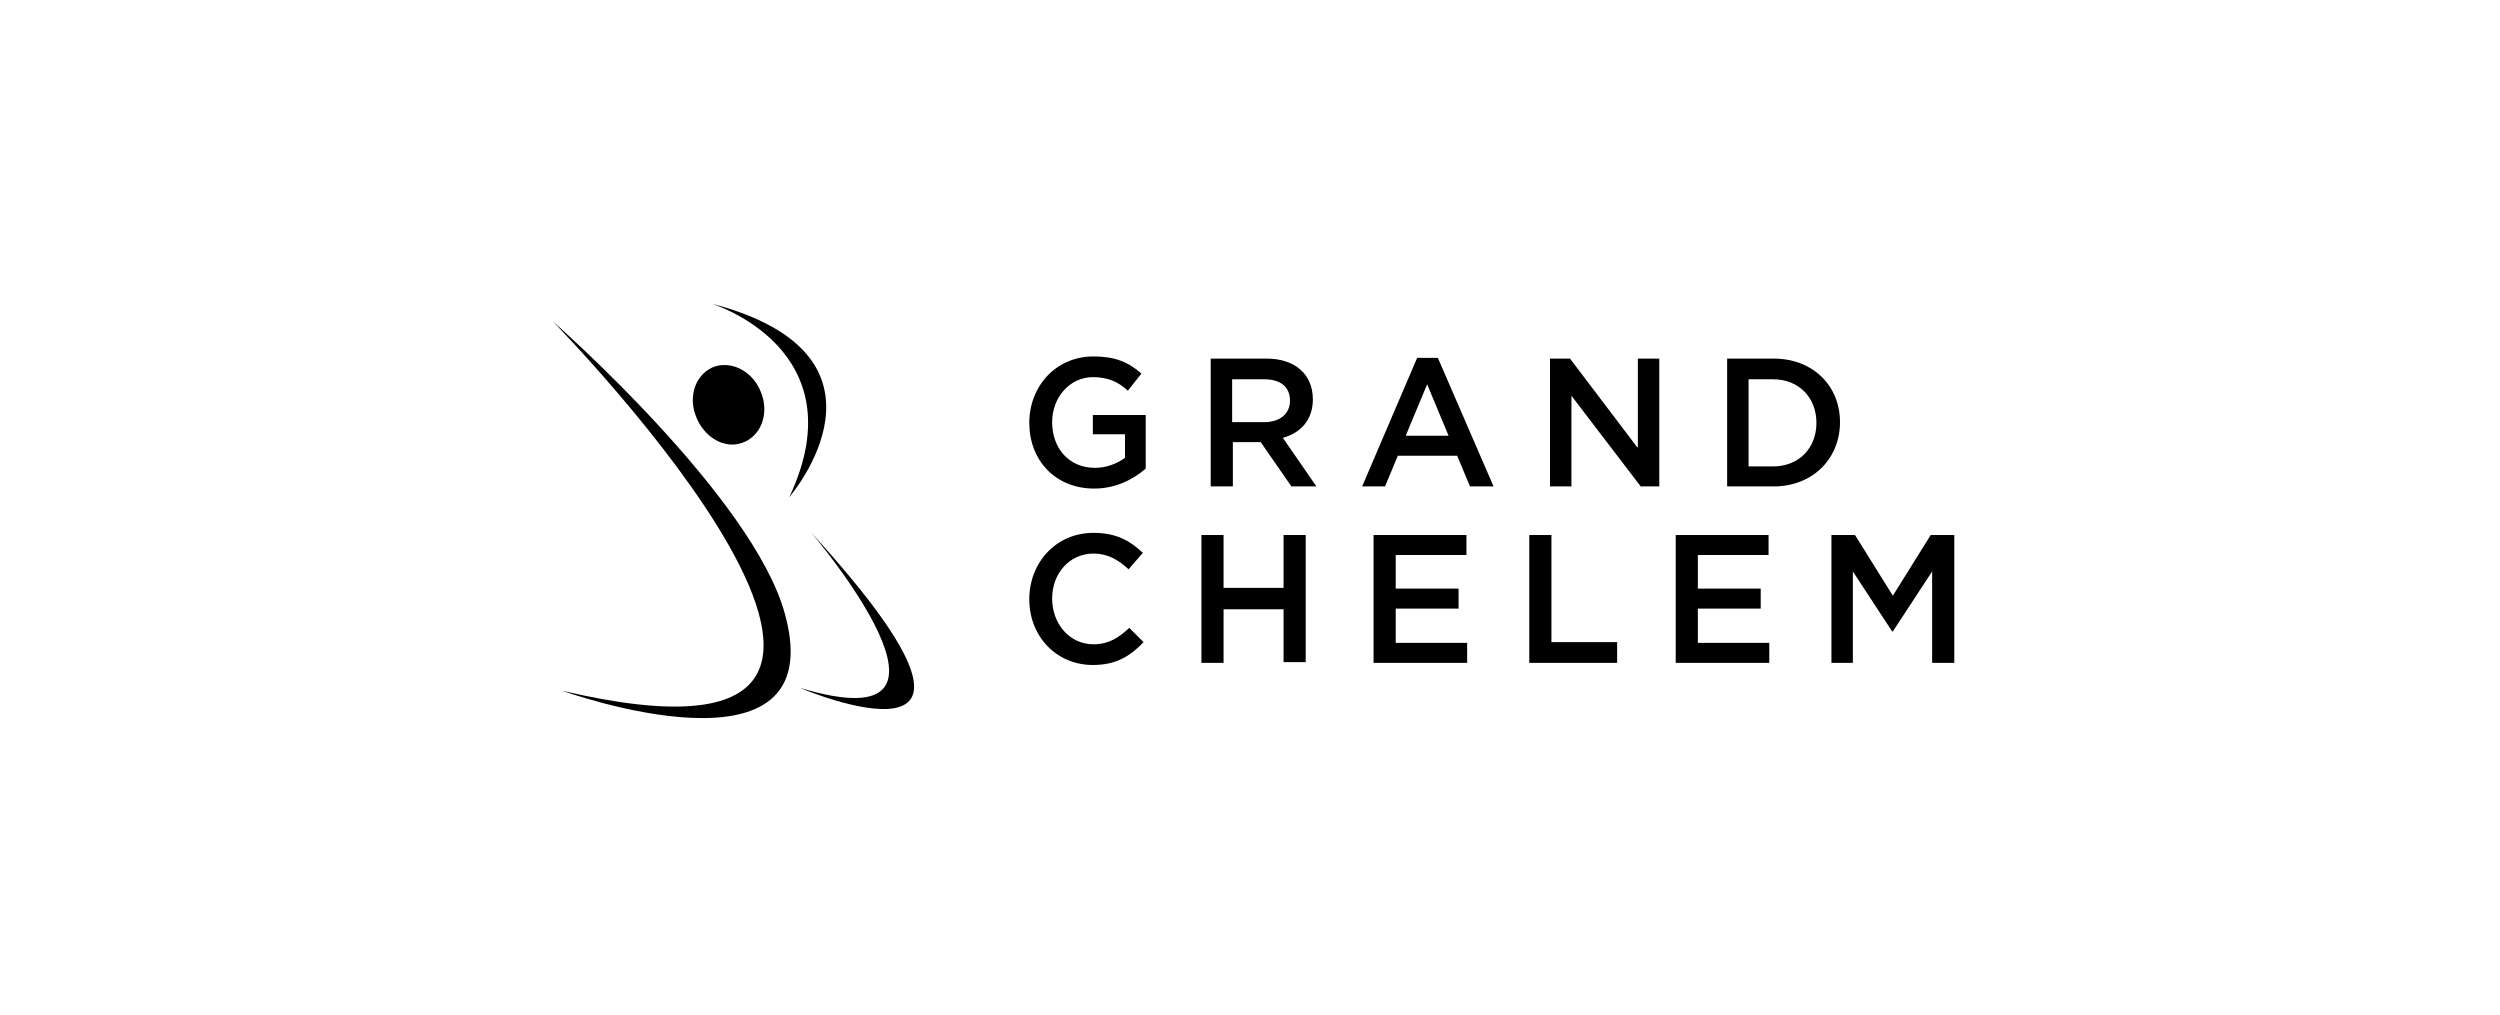
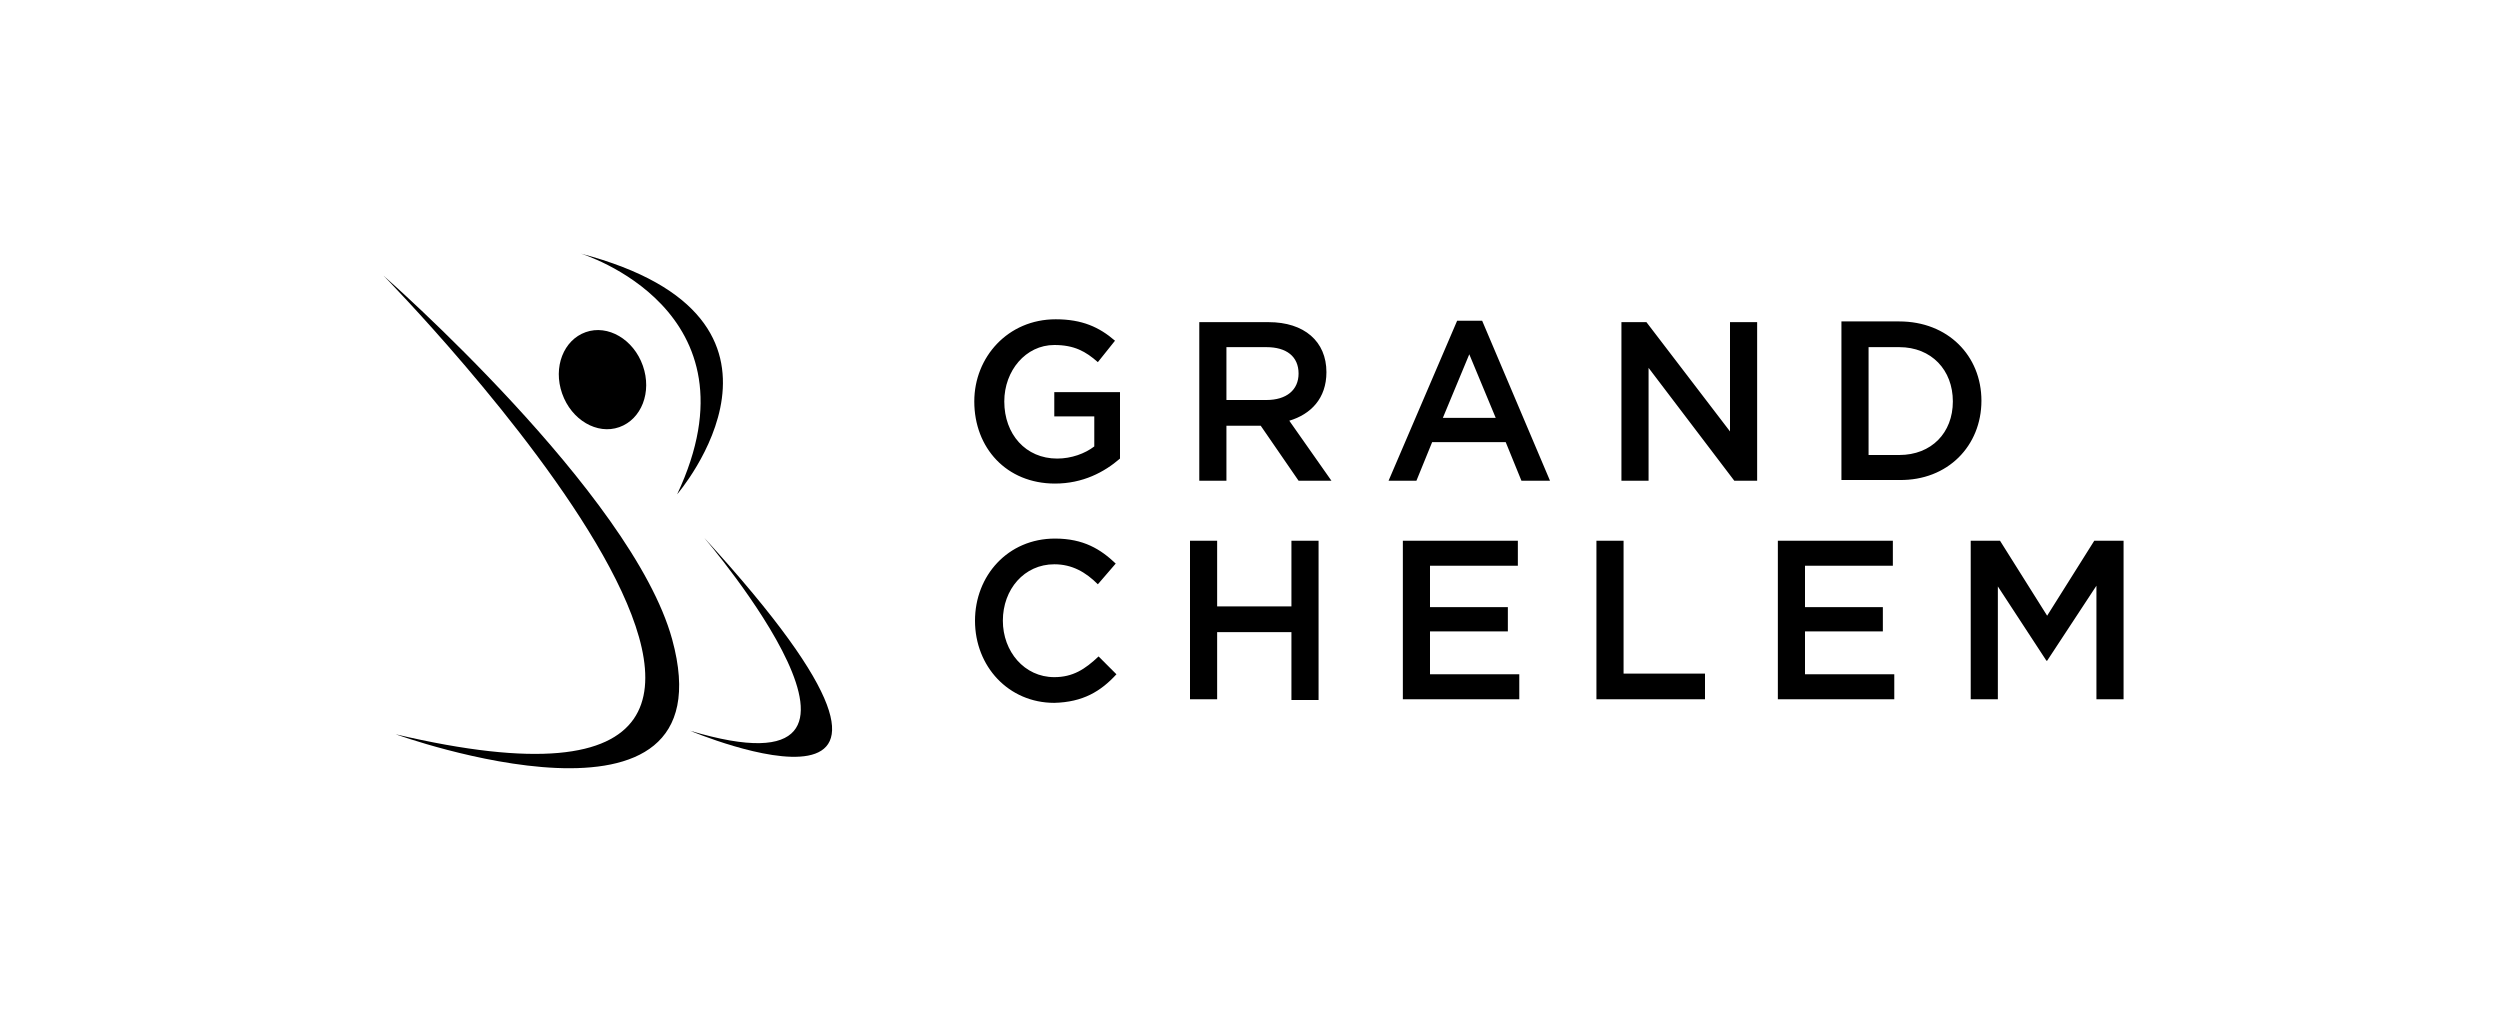
<svg xmlns="http://www.w3.org/2000/svg" version="1.1" id="图层_1" x="0px" y="0px" viewBox="0 0 350 142" style="enable-background:new 0 0 350 142;" xml:space="preserve">
  <g id="Web">
    <g id="About-us" transform="translate(-925, -5640)">
      <g id="Group-4-Copy-2" transform="translate(925, 5640)">
        <g id="Grand-Chelem-Event-SA-_x5F_-Sport-_x26_-Event-Management-1" transform="translate(96, 48)">
-           <path id="Path" d="M3.6-5.5c0,0,20.7,6.3,10.9,27.1C14.5,21.6,31.6,1.8,3.6-5.5L3.6-5.5z" />
-           <path id="Path_1_" d="M10.6,7.1c1.1,2.9-0.1,6-2.7,6.9c-2.5,0.9-5.4-0.8-6.5-3.8c-1.1-2.9,0.1-6,2.7-6.9      C6.7,2.5,9.6,4.2,10.6,7.1L10.6,7.1z" />
-           <path id="Path_2_" d="M17.6,26.6c0,0,25.5,29.9-1.6,21.7C15.9,48.3,50.9,63.1,17.6,26.6L17.6,26.6z" />
-           <path id="Path_3_" d="M-18.6-3c0,0,65.5,66.8,1.3,51.7c0,0,37.9,13.7,31.2-10.7C9.5,21.6-18.6-3-18.6-3L-18.6-3z" />
-           <path id="Shape" d="M64.1,41.9l-2-2c-1.5,1.4-2.9,2.3-5,2.3c-3.4,0-5.8-2.9-5.8-6.4c0-3.5,2.4-6.3,5.8-6.3c2,0,3.5,0.9,4.9,2.2      l2-2.3c-1.7-1.6-3.6-2.8-6.9-2.8c-5.3,0-9,4.2-9,9.3c0,5.2,3.8,9.2,8.9,9.2C60.2,45.1,62.2,43.9,64.1,41.9L64.1,41.9z       M83.7,37.2v7.5h3.1V26.9h-3.1v7.4h-8.4v-7.4h-3.1v17.9h3.1v-7.5H83.7L83.7,37.2z M109.3,26.9h-13v17.9h13.1V42h-10v-4.8h8.8      v-2.8h-8.8v-4.7h9.9V26.9L109.3,26.9z M118.1,44.8h12.3v-2.9h-9.2v-15h-3.1V44.8L118.1,44.8z M151.6,26.9h-13v17.9h13.1V42h-10      v-4.8h8.8v-2.8h-8.8v-4.7h9.9V26.9L151.6,26.9z M174.5,32v12.8h3.1V26.9h-3.3l-5.3,8.5l-5.3-8.5h-3.3v17.9h3V32l5.5,8.4h0.1      L174.5,32L174.5,32z" />
-           <path id="Shape_1_" d="M64.4,17.6v-7.5H57v2.7h4.5v3.3c-1.1,0.8-2.6,1.4-4.2,1.4c-3.6,0-6-2.7-6-6.4c0-3.5,2.5-6.3,5.7-6.3      c2.2,0,3.6,0.7,4.9,1.9l1.9-2.4c-1.8-1.6-3.7-2.4-6.7-2.4c-5.3,0-9,4.2-9,9.3c0,5.2,3.6,9.2,9.1,9.2      C60.2,20.4,62.7,19.1,64.4,17.6L64.4,17.6z M88.3,20.1l-4.7-6.8c2.5-0.7,4.2-2.5,4.2-5.4c0-3.5-2.5-5.7-6.5-5.7h-7.8v17.9h3.1      v-6.2h3.9l4.3,6.2H88.3L88.3,20.1z M84.6,8.1c0,1.8-1.4,3-3.6,3h-4.5v-6H81C83.2,5.1,84.6,6.1,84.6,8.1L84.6,8.1z M105.3,2.1      h-2.9l-7.7,18h3.2l1.8-4.3h8.3l1.8,4.3h3.3L105.3,2.1L105.3,2.1z M106.8,13h-6l3-7.2L106.8,13L106.8,13z M133.2,14.6l-9.4-12.4      H121v17.9h3V7.4l9.7,12.7h2.6V2.2h-3V14.6L133.2,14.6z M161.6,11.1c0-5.1-3.8-8.9-9.3-8.9h-6.5v17.9h6.5      C157.8,20.1,161.6,16.2,161.6,11.1L161.6,11.1z M158.3,11.2c0,3.5-2.4,6.1-6.1,6.1h-3.4V5.1h3.4C155.9,5.1,158.3,7.7,158.3,11.2      L158.3,11.2z" />
+           <path id="Path" d="M-14.7-12.5c0,0,25.7,7.8,13.5,33.7C-1.2,21.2,20-3.4-14.7-12.5L-14.7-12.5z" />
+           <path id="Path_1_" d="M-6,3.2c1.3,3.7-0.2,7.5-3.3,8.6c-3.1,1.1-6.7-1-8-4.7c-1.3-3.7,0.2-7.5,3.3-8.6C-10.9-2.6-7.3-0.5-6,3.2      L-6,3.2z" />
+           <path id="Path_2_" d="M2.6,27.3c0,0,31.7,37.1-2,27C0.6,54.3,44,72.6,2.6,27.3L2.6,27.3z" />
+           <path id="Path_3_" d="M-42.3-9.4c0,0,81.3,82.9,1.7,64.2c0,0,47,17,38.7-13.3C-7.5,21.1-42.3-9.4-42.3-9.4L-42.3-9.4z" />
+           <path id="Shape" d="M60.3,46.4l-2.5-2.5c-1.9,1.8-3.6,2.9-6.2,2.9c-4.2,0-7.2-3.6-7.2-7.9c0-4.4,3-7.9,7.2-7.9      c2.5,0,4.4,1.1,6.1,2.8l2.5-2.9c-2.1-2-4.5-3.5-8.5-3.5c-6.6,0-11.2,5.2-11.2,11.5c0,6.4,4.7,11.5,11.1,11.5      C55.6,50.3,58.1,48.8,60.3,46.4L60.3,46.4z M84.8,40.6v9.4h3.8V27.7h-3.8v9.2H74.4v-9.2h-3.8v22.2h3.8v-9.4H84.8L84.8,40.6z       M116.5,27.7h-16.1v22.2h16.3v-3.5h-12.5v-6h10.9V37h-10.9v-5.8h12.3V27.7L116.5,27.7z M127.4,49.9h15.3v-3.6h-11.4V27.7h-3.8      V49.9L127.4,49.9z M169,27.7h-16.1v22.2h16.3v-3.5h-12.5v-6h10.9V37h-10.9v-5.8H169V27.7L169,27.7z M197.5,34v15.9h3.8V27.7      h-4.1l-6.6,10.5L184,27.7h-4.1v22.2h3.8V34.1l6.8,10.4h0.1L197.5,34L197.5,34z" />
+           <path id="Shape_1_" d="M60.8,16.2V6.9h-9.2v3.4h5.6v4.2c-1.3,1-3.2,1.7-5.2,1.7c-4.4,0-7.4-3.4-7.4-8c0-4.3,3-7.9,7-7.9      c2.8,0,4.4,0.9,6.1,2.4l2.4-3c-2.2-1.9-4.6-3-8.3-3C45.1-3.3,40.4,2,40.4,8.2c0,6.5,4.5,11.5,11.3,11.5      C55.6,19.7,58.6,18.1,60.8,16.2L60.8,16.2z M90.4,19.3l-5.9-8.4c3-0.9,5.2-3.1,5.2-6.8c0-4.3-3.1-7-8.1-7h-9.7v22.2h3.8v-7.7      h4.8l5.3,7.7H90.4L90.4,19.3z M85.8,4.3c0,2.3-1.7,3.7-4.5,3.7h-5.6V0.6h5.6C84.1,0.6,85.8,1.9,85.8,4.3L85.8,4.3z M111.5-3.1      H108l-9.6,22.4h3.9l2.2-5.4h10.3l2.2,5.4h4L111.5-3.1L111.5-3.1z M113.4,10.5H106l3.7-8.9L113.4,10.5L113.4,10.5z M146.2,12.4      L134.5-2.9H131v22.2h3.8V3.5l12,15.8h3.2V-2.9h-3.8V12.4L146.2,12.4z M181.4,8.1c0-6.3-4.7-11.1-11.5-11.1h-8.1v22.2h8.1      C176.7,19.3,181.4,14.4,181.4,8.1L181.4,8.1z M177.4,8.2c0,4.4-3,7.5-7.5,7.5h-4.3V0.6h4.3C174.4,0.6,177.4,3.8,177.4,8.2      L177.4,8.2z" />
        </g>
      </g>
    </g>
  </g>
</svg>
